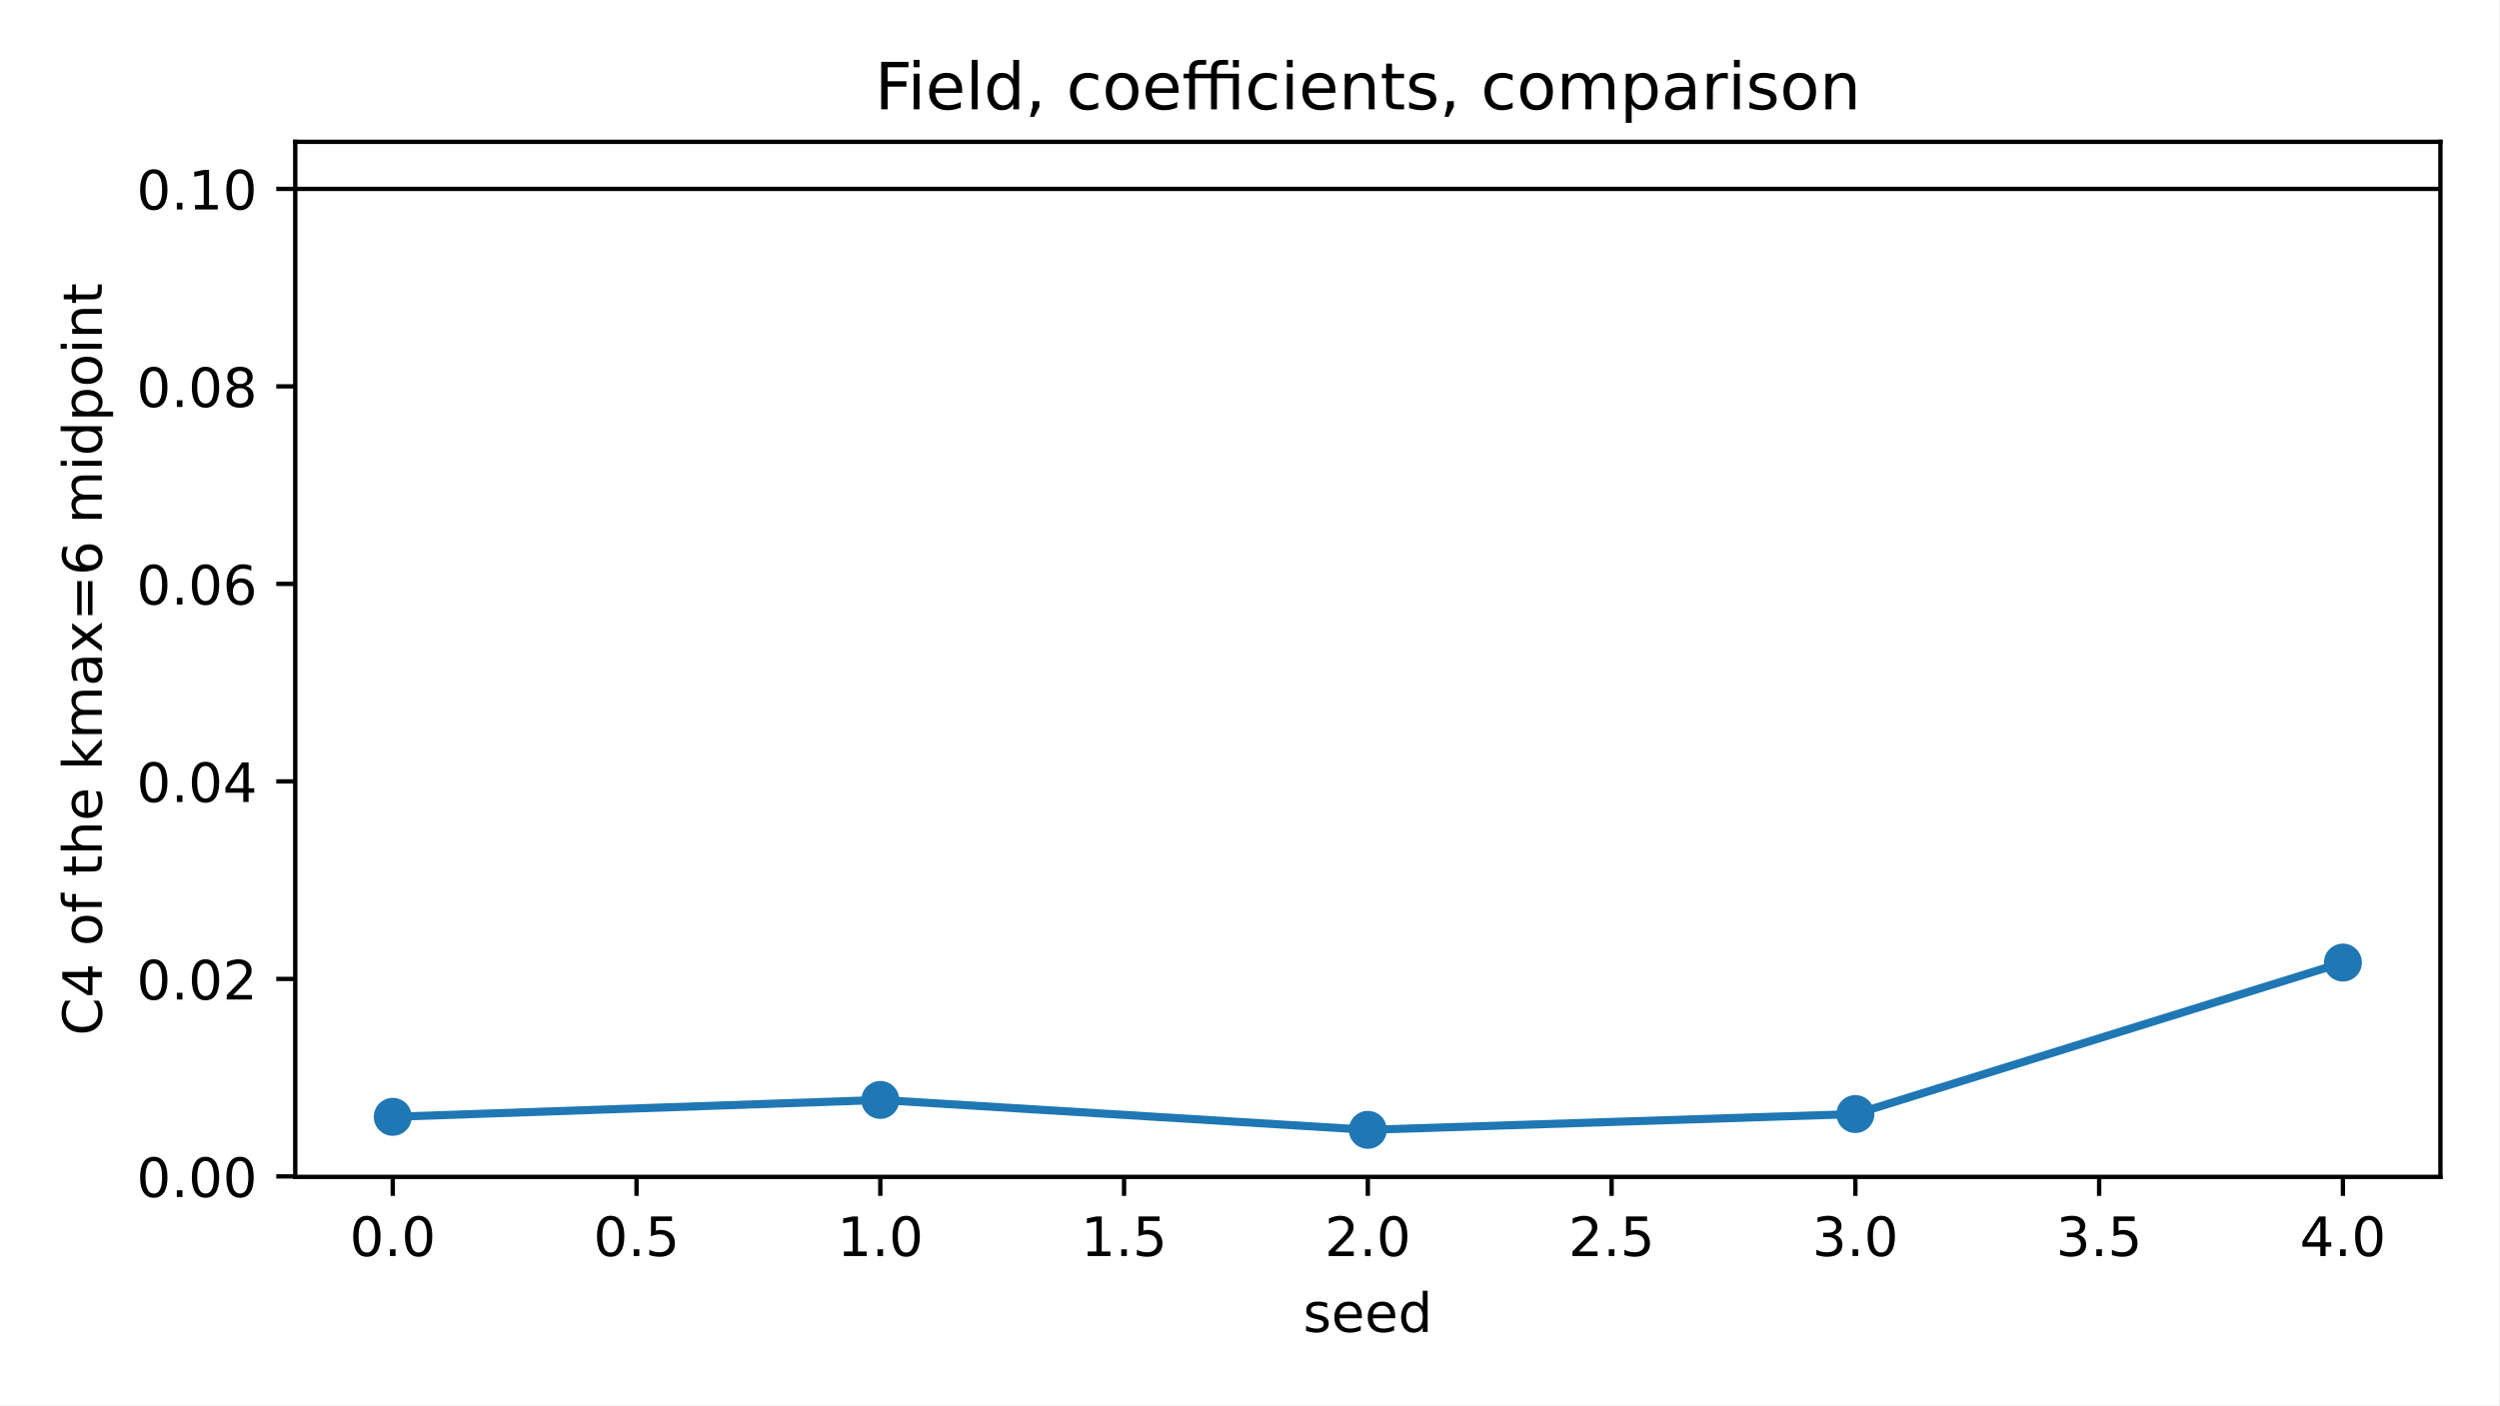
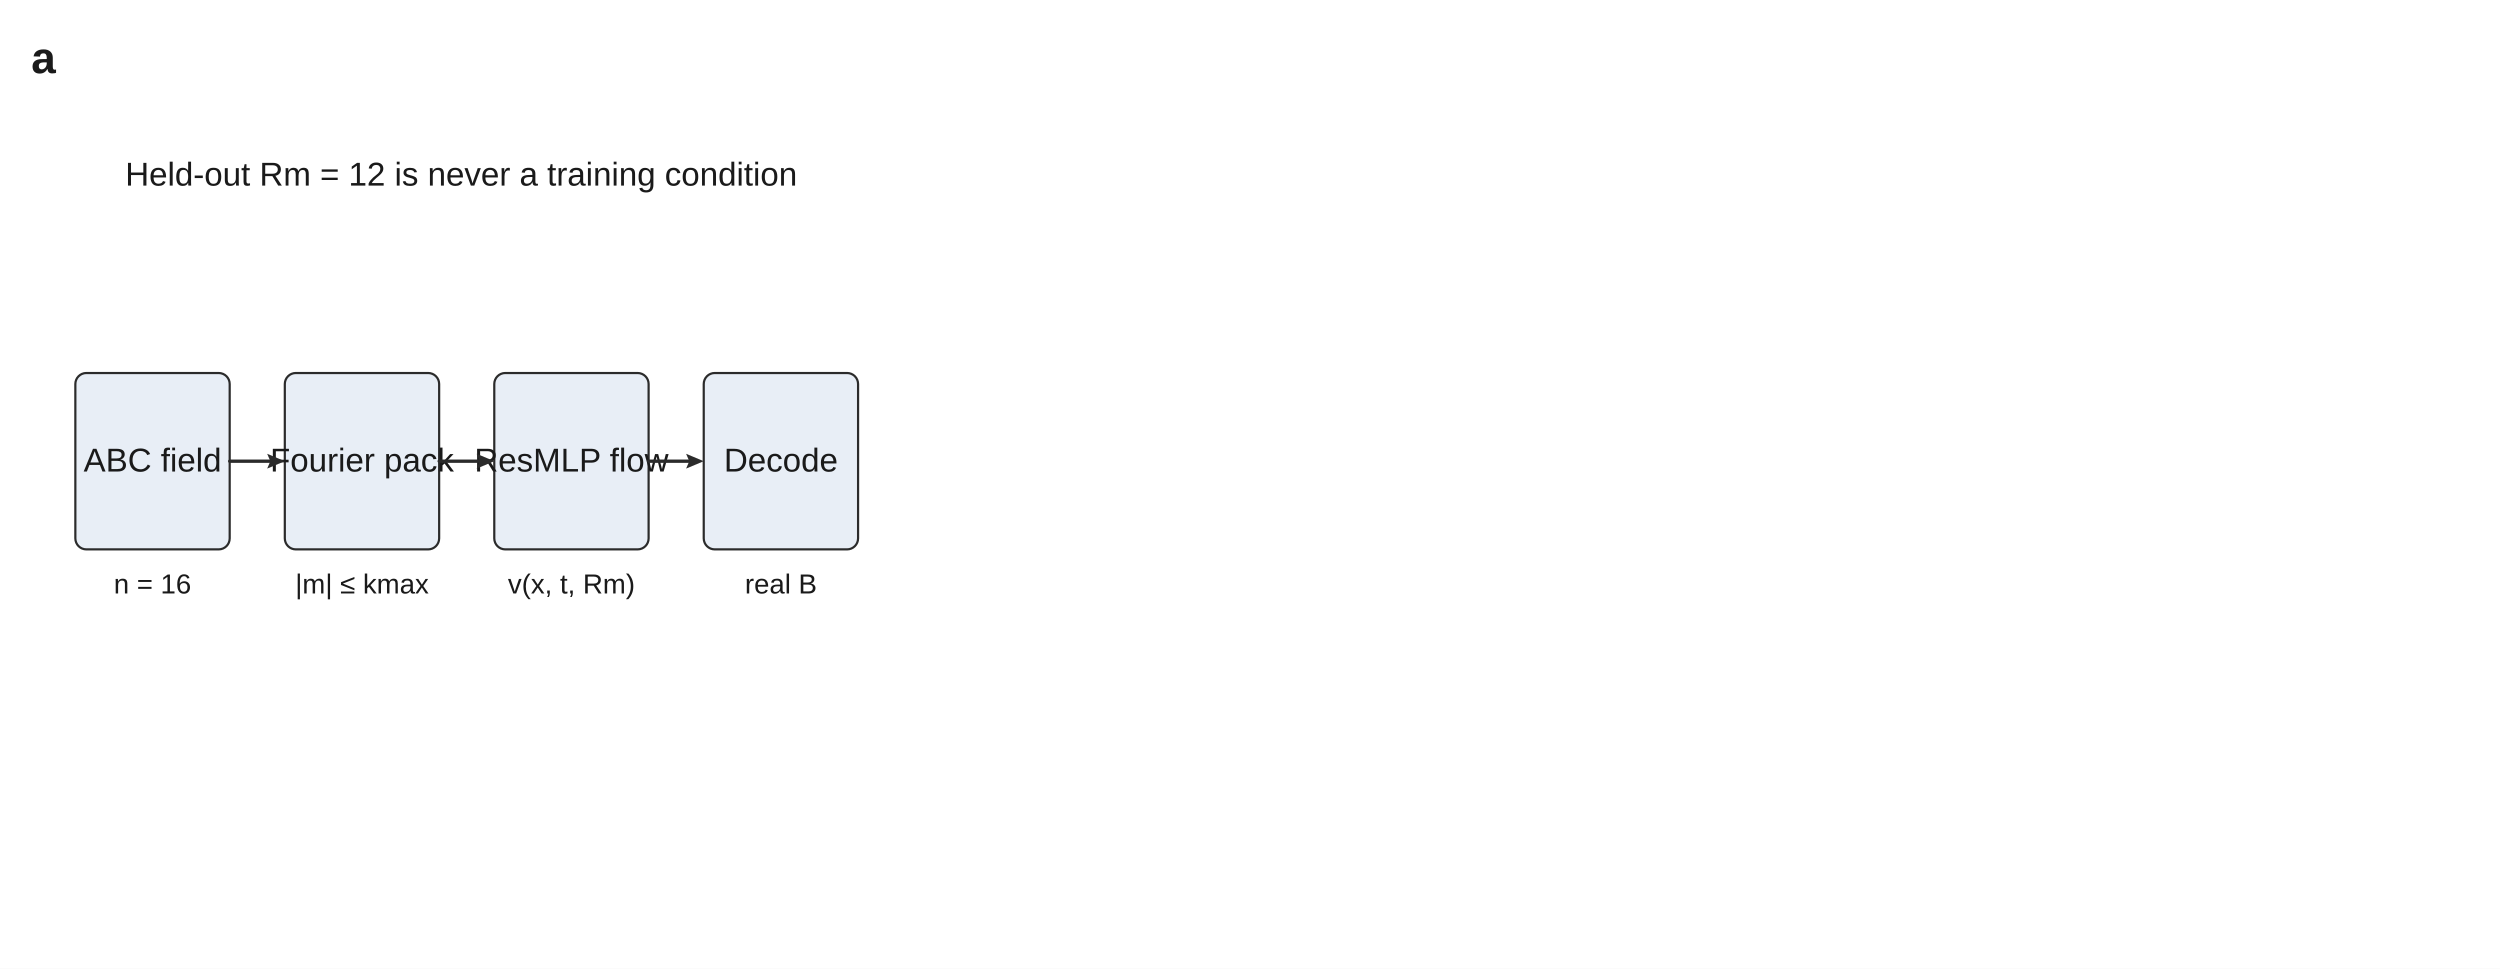
- <svg xmlns="http://www.w3.org/2000/svg" xmlns:xlink="http://www.w3.org/1999/xlink" width="460.8pt" height="259.2pt" viewBox="0 0 460.8 259.2" version="1.1">
-   <defs>
-     <style type="text/css">*{stroke-linejoin: round; stroke-linecap: butt}</style>
-   </defs>
-   <g id="figure_1">
-     <g id="patch_1">
-       <path d="M 0 259.2  L 460.8 259.2  L 460.8 0  L 0 0  z " style="fill: #ffffff" />
+ <svg xmlns="http://www.w3.org/2000/svg" width="160mm" height="62mm" viewBox="0 0 453.543 175.748" data-name="pipeline-panel">
+   <defs />
+   <rect x="0" y="0" width="453.543" height="175.748" fill="#fff" data-role="background" />
+   <g id="root">
+     <g transform="translate(5.669291 5.669291)" data-panel="a">
+       <text x="0" y="7.6" font-family="Arial, Helvetica, sans-serif" font-size="8" font-weight="bold" fill="#1a1a1a" text-anchor="start" data-role="panel">
+         <tspan x="0">a</tspan>
+       </text>
+       <g data-part="box">
+         <rect x="8" y="62" width="28" height="32" rx="2" ry="2" fill="#e8eef6" stroke="#2b2b2b" stroke-width="0.4" stroke-linecap="round" stroke-linejoin="round" />
+         <text x="22" y="78" font-family="Arial, Helvetica, sans-serif" font-size="6" font-weight="normal" fill="#1a1a1a" text-anchor="middle" data-role="label" transform="translate(0 1.875)">
+           <tspan x="22">ABC field</tspan>
+         </text>
+       </g>
+       <text x="22" y="102" font-family="Arial, Helvetica, sans-serif" font-size="5" font-weight="normal" fill="#1a1a1a" text-anchor="middle" data-role="label">
+         <tspan x="22">n = 16</tspan>
+       </text>
+       <g data-part="box">
+         <rect x="46" y="62" width="28" height="32" rx="2" ry="2" fill="#e8eef6" stroke="#2b2b2b" stroke-width="0.4" stroke-linecap="round" stroke-linejoin="round" />
+         <text x="60" y="78" font-family="Arial, Helvetica, sans-serif" font-size="6" font-weight="normal" fill="#1a1a1a" text-anchor="middle" data-role="label" transform="translate(0 1.875)">
+           <tspan x="60">Fourier pack</tspan>
+         </text>
+       </g>
+       <text x="60" y="102" font-family="Arial, Helvetica, sans-serif" font-size="5" font-weight="normal" fill="#1a1a1a" text-anchor="middle" data-role="label">
+         <tspan x="60">|m| ≤ kmax</tspan>
+       </text>
+       <g data-part="box">
+         <rect x="84" y="62" width="28" height="32" rx="2" ry="2" fill="#e8eef6" stroke="#2b2b2b" stroke-width="0.4" stroke-linecap="round" stroke-linejoin="round" />
+         <text x="98" y="78" font-family="Arial, Helvetica, sans-serif" font-size="6" font-weight="normal" fill="#1a1a1a" text-anchor="middle" data-role="label" transform="translate(0 1.875)">
+           <tspan x="98">ResMLP flow</tspan>
+         </text>
+       </g>
+       <text x="98" y="102" font-family="Arial, Helvetica, sans-serif" font-size="5" font-weight="normal" fill="#1a1a1a" text-anchor="middle" data-role="label">
+         <tspan x="98">v(x, t, Rm)</tspan>
+       </text>
+       <g data-part="box">
+         <rect x="122" y="62" width="28" height="32" rx="2" ry="2" fill="#e8eef6" stroke="#2b2b2b" stroke-width="0.4" stroke-linecap="round" stroke-linejoin="round" />
+         <text x="136" y="78" font-family="Arial, Helvetica, sans-serif" font-size="6" font-weight="normal" fill="#1a1a1a" text-anchor="middle" data-role="label" transform="translate(0 1.875)">
+           <tspan x="136">Decode</tspan>
+         </text>
+       </g>
+       <text x="136" y="102" font-family="Arial, Helvetica, sans-serif" font-size="5" font-weight="normal" fill="#1a1a1a" text-anchor="middle" data-role="label">
+         <tspan x="136">real B</tspan>
+       </text>
+       <text x="78" y="28" font-family="Arial, Helvetica, sans-serif" font-size="6" font-weight="normal" fill="#1a1a1a" text-anchor="middle" data-role="label">
+         <tspan x="78">Held-out Rm = 12 is never a training condition</tspan>
+       </text>
    </g>
-     <g id="axes_1">
-       <g id="patch_2">
-         <path d="M 54.442 217.078  L 450 217.078  L 450 26.16  L 54.442 26.16  z " style="fill: #ffffff" />
-       </g>
-       <g id="matplotlib.axis_1">
-         <g id="xtick_1">
-           <g id="line2d_1">
-             <defs>
-               <path id="m1d5f044902" d="M 0 0  L 0 3.5  " style="stroke: #000000; stroke-width: 0.8" />
-             </defs>
-             <g>
-               <use xlink:href="#m1d5f044902" x="72.422" y="217.078" style="stroke: #000000; stroke-width: 0.8" />
-             </g>
-           </g>
-           <g id="text_1">
-             <g transform="translate(64.47067 231.6753) scale(0.1 -0.1)">
-               <defs>
-                 <path id="DejaVuSans-13" d="M 2034 4250  Q 1547 4250 1301 3770  Q 1056 3291 1056 2328  Q 1056 1369 1301 889  Q 1547 409 2034 409  Q 2525 409 2770 889  Q 3016 1369 3016 2328  Q 3016 3291 2770 3770  Q 2525 4250 2034 4250  z M 2034 4750  Q 2819 4750 3233 4129  Q 3647 3509 3647 2328  Q 3647 1150 3233 529  Q 2819 -91 2034 -91  Q 1250 -91 836 529  Q 422 1150 422 2328  Q 422 3509 836 4129  Q 1250 4750 2034 4750  z " transform="scale(0.015625)" />
-                 <path id="DejaVuSans-11" d="M 684 794  L 1344 794  L 1344 0  L 684 0  L 684 794  z " transform="scale(0.015625)" />
-               </defs>
-               <use xlink:href="#DejaVuSans-13" />
-               <use xlink:href="#DejaVuSans-11" transform="translate(63.625 0)" />
-               <use xlink:href="#DejaVuSans-13" transform="translate(95.40625 0)" />
-             </g>
-           </g>
-         </g>
-         <g id="xtick_2">
-           <g id="line2d_2">
-             <g>
-               <use xlink:href="#m1d5f044902" x="117.372" y="217.078" style="stroke: #000000; stroke-width: 0.8" />
-             </g>
-           </g>
-           <g id="text_2">
-             <g transform="translate(109.4204 231.6753) scale(0.1 -0.1)">
-               <defs>
-                 <path id="DejaVuSans-18" d="M 691 4666  L 3169 4666  L 3169 4134  L 1269 4134  L 1269 2991  Q 1406 3038 1543 3061  Q 1681 3084 1819 3084  Q 2600 3084 3056 2656  Q 3513 2228 3513 1497  Q 3513 744 3044 326  Q 2575 -91 1722 -91  Q 1428 -91 1123 -41  Q 819 9 494 109  L 494 744  Q 775 591 1075 516  Q 1375 441 1709 441  Q 2250 441 2565 725  Q 2881 1009 2881 1497  Q 2881 1984 2565 2268  Q 2250 2553 1709 2553  Q 1456 2553 1204 2497  Q 953 2441 691 2322  L 691 4666  z " transform="scale(0.015625)" />
-               </defs>
-               <use xlink:href="#DejaVuSans-13" />
-               <use xlink:href="#DejaVuSans-11" transform="translate(63.625 0)" />
-               <use xlink:href="#DejaVuSans-18" transform="translate(95.40625 0)" />
-             </g>
-           </g>
-         </g>
-         <g id="xtick_3">
-           <g id="line2d_3">
-             <g>
-               <use xlink:href="#m1d5f044902" x="162.322" y="217.078" style="stroke: #000000; stroke-width: 0.8" />
-             </g>
-           </g>
-           <g id="text_3">
-             <g transform="translate(154.3701 231.6753) scale(0.1 -0.1)">
-               <defs>
-                 <path id="DejaVuSans-14" d="M 794 531  L 1825 531  L 1825 4091  L 703 3866  L 703 4441  L 1819 4666  L 2450 4666  L 2450 531  L 3481 531  L 3481 0  L 794 0  L 794 531  z " transform="scale(0.015625)" />
-               </defs>
-               <use xlink:href="#DejaVuSans-14" />
-               <use xlink:href="#DejaVuSans-11" transform="translate(63.625 0)" />
-               <use xlink:href="#DejaVuSans-13" transform="translate(95.40625 0)" />
-             </g>
-           </g>
-         </g>
-         <g id="xtick_4">
-           <g id="line2d_4">
-             <g>
-               <use xlink:href="#m1d5f044902" x="207.271" y="217.078" style="stroke: #000000; stroke-width: 0.8" />
-             </g>
-           </g>
-           <g id="text_4">
-             <g transform="translate(199.3199 231.6753) scale(0.1 -0.1)">
-               <use xlink:href="#DejaVuSans-14" />
-               <use xlink:href="#DejaVuSans-11" transform="translate(63.625 0)" />
-               <use xlink:href="#DejaVuSans-18" transform="translate(95.40625 0)" />
-             </g>
-           </g>
-         </g>
-         <g id="xtick_5">
-           <g id="line2d_5">
-             <g>
-               <use xlink:href="#m1d5f044902" x="252.221" y="217.078" style="stroke: #000000; stroke-width: 0.8" />
-             </g>
-           </g>
-           <g id="text_5">
-             <g transform="translate(244.2696 231.6753) scale(0.1 -0.1)">
-               <defs>
-                 <path id="DejaVuSans-15" d="M 1228 531  L 3431 531  L 3431 0  L 469 0  L 469 531  Q 828 903 1448 1529  Q 2069 2156 2228 2338  Q 2531 2678 2651 2914  Q 2772 3150 2772 3378  Q 2772 3750 2511 3984  Q 2250 4219 1831 4219  Q 1534 4219 1204 4116  Q 875 4013 500 3803  L 500 4441  Q 881 4594 1212 4672  Q 1544 4750 1819 4750  Q 2544 4750 2975 4387  Q 3406 4025 3406 3419  Q 3406 3131 3298 2873  Q 3191 2616 2906 2266  Q 2828 2175 2409 1742  Q 1991 1309 1228 531  z " transform="scale(0.015625)" />
-               </defs>
-               <use xlink:href="#DejaVuSans-15" />
-               <use xlink:href="#DejaVuSans-11" transform="translate(63.625 0)" />
-               <use xlink:href="#DejaVuSans-13" transform="translate(95.40625 0)" />
-             </g>
-           </g>
-         </g>
-         <g id="xtick_6">
-           <g id="line2d_6">
-             <g>
-               <use xlink:href="#m1d5f044902" x="297.171" y="217.078" style="stroke: #000000; stroke-width: 0.8" />
-             </g>
-           </g>
-           <g id="text_6">
-             <g transform="translate(289.2193 231.6753) scale(0.1 -0.1)">
-               <use xlink:href="#DejaVuSans-15" />
-               <use xlink:href="#DejaVuSans-11" transform="translate(63.625 0)" />
-               <use xlink:href="#DejaVuSans-18" transform="translate(95.40625 0)" />
-             </g>
-           </g>
-         </g>
-         <g id="xtick_7">
-           <g id="line2d_7">
-             <g>
-               <use xlink:href="#m1d5f044902" x="342.121" y="217.078" style="stroke: #000000; stroke-width: 0.8" />
-             </g>
-           </g>
-           <g id="text_7">
-             <g transform="translate(334.1691 231.6753) scale(0.1 -0.1)">
-               <defs>
-                 <path id="DejaVuSans-16" d="M 2597 2516  Q 3050 2419 3304 2112  Q 3559 1806 3559 1356  Q 3559 666 3084 287  Q 2609 -91 1734 -91  Q 1441 -91 1130 -33  Q 819 25 488 141  L 488 750  Q 750 597 1062 519  Q 1375 441 1716 441  Q 2309 441 2620 675  Q 2931 909 2931 1356  Q 2931 1769 2642 2001  Q 2353 2234 1838 2234  L 1294 2234  L 1294 2753  L 1863 2753  Q 2328 2753 2575 2939  Q 2822 3125 2822 3475  Q 2822 3834 2567 4026  Q 2313 4219 1838 4219  Q 1578 4219 1281 4162  Q 984 4106 628 3988  L 628 4550  Q 988 4650 1302 4700  Q 1616 4750 1894 4750  Q 2613 4750 3031 4423  Q 3450 4097 3450 3541  Q 3450 3153 3228 2886  Q 3006 2619 2597 2516  z " transform="scale(0.015625)" />
-               </defs>
-               <use xlink:href="#DejaVuSans-16" />
-               <use xlink:href="#DejaVuSans-11" transform="translate(63.625 0)" />
-               <use xlink:href="#DejaVuSans-13" transform="translate(95.40625 0)" />
-             </g>
-           </g>
-         </g>
-         <g id="xtick_8">
-           <g id="line2d_8">
-             <g>
-               <use xlink:href="#m1d5f044902" x="387.07" y="217.078" style="stroke: #000000; stroke-width: 0.8" />
-             </g>
-           </g>
-           <g id="text_8">
-             <g transform="translate(379.1188 231.6753) scale(0.1 -0.1)">
-               <use xlink:href="#DejaVuSans-16" />
-               <use xlink:href="#DejaVuSans-11" transform="translate(63.625 0)" />
-               <use xlink:href="#DejaVuSans-18" transform="translate(95.40625 0)" />
-             </g>
-           </g>
-         </g>
-         <g id="xtick_9">
-           <g id="line2d_9">
-             <g>
-               <use xlink:href="#m1d5f044902" x="432.02" y="217.078" style="stroke: #000000; stroke-width: 0.8" />
-             </g>
-           </g>
-           <g id="text_9">
-             <g transform="translate(424.0685 231.6753) scale(0.1 -0.1)">
-               <defs>
-                 <path id="DejaVuSans-17" d="M 2419 4116  L 825 1625  L 2419 1625  L 2419 4116  z M 2253 4666  L 3047 4666  L 3047 1625  L 3713 1625  L 3713 1100  L 3047 1100  L 3047 0  L 2419 0  L 2419 1100  L 313 1100  L 313 1709  L 2253 4666  z " transform="scale(0.015625)" />
-               </defs>
-               <use xlink:href="#DejaVuSans-17" />
-               <use xlink:href="#DejaVuSans-11" transform="translate(63.625 0)" />
-               <use xlink:href="#DejaVuSans-13" transform="translate(95.40625 0)" />
-             </g>
-           </g>
-         </g>
-         <g id="text_10">
-           <g transform="translate(240.2891 245.6761) scale(0.1 -0.1)">
-             <defs>
-               <path id="DejaVuSans-56" d="M 2834 3397  L 2834 2853  Q 2591 2978 2328 3040  Q 2066 3103 1784 3103  Q 1356 3103 1142 2972  Q 928 2841 928 2578  Q 928 2378 1081 2264  Q 1234 2150 1697 2047  L 1894 2003  Q 2506 1872 2764 1633  Q 3022 1394 3022 966  Q 3022 478 2636 193  Q 2250 -91 1575 -91  Q 1294 -91 989 -36  Q 684 19 347 128  L 347 722  Q 666 556 975 473  Q 1284 391 1588 391  Q 1994 391 2212 530  Q 2431 669 2431 922  Q 2431 1156 2273 1281  Q 2116 1406 1581 1522  L 1381 1569  Q 847 1681 609 1914  Q 372 2147 372 2553  Q 372 3047 722 3315  Q 1072 3584 1716 3584  Q 2034 3584 2315 3537  Q 2597 3491 2834 3397  z " transform="scale(0.015625)" />
-               <path id="DejaVuSans-48" d="M 3597 1894  L 3597 1613  L 953 1613  Q 991 1019 1311 708  Q 1631 397 2203 397  Q 2534 397 2845 478  Q 3156 559 3463 722  L 3463 178  Q 3153 47 2828 -22  Q 2503 -91 2169 -91  Q 1331 -91 842 396  Q 353 884 353 1716  Q 353 2575 817 3079  Q 1281 3584 2069 3584  Q 2775 3584 3186 3129  Q 3597 2675 3597 1894  z M 3022 2063  Q 3016 2534 2758 2815  Q 2500 3097 2075 3097  Q 1594 3097 1305 2825  Q 1016 2553 972 2059  L 3022 2063  z " transform="scale(0.015625)" />
-               <path id="DejaVuSans-47" d="M 2906 2969  L 2906 4863  L 3481 4863  L 3481 0  L 2906 0  L 2906 525  Q 2725 213 2448 61  Q 2172 -91 1784 -91  Q 1150 -91 751 415  Q 353 922 353 1747  Q 353 2572 751 3078  Q 1150 3584 1784 3584  Q 2172 3584 2448 3432  Q 2725 3281 2906 2969  z M 947 1747  Q 947 1113 1208 752  Q 1469 391 1925 391  Q 2381 391 2643 752  Q 2906 1113 2906 1747  Q 2906 2381 2643 2742  Q 2381 3103 1925 3103  Q 1469 3103 1208 2742  Q 947 2381 947 1747  z " transform="scale(0.015625)" />
-             </defs>
-             <use xlink:href="#DejaVuSans-56" />
-             <use xlink:href="#DejaVuSans-48" transform="translate(52.09375 0)" />
-             <use xlink:href="#DejaVuSans-48" transform="translate(113.625 0)" />
-             <use xlink:href="#DejaVuSans-47" transform="translate(175.1562 0)" />
-           </g>
-         </g>
-       </g>
-       <g id="matplotlib.axis_2">
-         <g id="ytick_1">
-           <g id="line2d_10">
-             <defs>
-               <path id="mf88b1a1cca" d="M 0 0  L -3.5 0  " style="stroke: #000000; stroke-width: 0.8" />
-             </defs>
-             <g>
-               <use xlink:href="#mf88b1a1cca" x="54.442" y="216.992" style="stroke: #000000; stroke-width: 0.8" />
-             </g>
-           </g>
-           <g id="text_11">
-             <g transform="translate(25.17672 220.7904) scale(0.1 -0.1)">
-               <use xlink:href="#DejaVuSans-13" />
-               <use xlink:href="#DejaVuSans-11" transform="translate(63.625 0)" />
-               <use xlink:href="#DejaVuSans-13" transform="translate(95.40625 0)" />
-               <use xlink:href="#DejaVuSans-13" transform="translate(159.0312 0)" />
-             </g>
-           </g>
-         </g>
-         <g id="ytick_2">
-           <g id="line2d_11">
-             <g>
-               <use xlink:href="#mf88b1a1cca" x="54.442" y="180.561" style="stroke: #000000; stroke-width: 0.8" />
-             </g>
-           </g>
-           <g id="text_12">
-             <g transform="translate(25.17672 184.3597) scale(0.1 -0.1)">
-               <use xlink:href="#DejaVuSans-13" />
-               <use xlink:href="#DejaVuSans-11" transform="translate(63.625 0)" />
-               <use xlink:href="#DejaVuSans-13" transform="translate(95.40625 0)" />
-               <use xlink:href="#DejaVuSans-15" transform="translate(159.0312 0)" />
-             </g>
-           </g>
-         </g>
-         <g id="ytick_3">
-           <g id="line2d_12">
-             <g>
-               <use xlink:href="#mf88b1a1cca" x="54.442" y="144.13" style="stroke: #000000; stroke-width: 0.8" />
-             </g>
-           </g>
-           <g id="text_13">
-             <g transform="translate(25.17672 147.929) scale(0.1 -0.1)">
-               <use xlink:href="#DejaVuSans-13" />
-               <use xlink:href="#DejaVuSans-11" transform="translate(63.625 0)" />
-               <use xlink:href="#DejaVuSans-13" transform="translate(95.40625 0)" />
-               <use xlink:href="#DejaVuSans-17" transform="translate(159.0312 0)" />
-             </g>
-           </g>
-         </g>
-         <g id="ytick_4">
-           <g id="line2d_13">
-             <g>
-               <use xlink:href="#mf88b1a1cca" x="54.442" y="107.699" style="stroke: #000000; stroke-width: 0.8" />
-             </g>
-           </g>
-           <g id="text_14">
-             <g transform="translate(25.17672 111.4983) scale(0.1 -0.1)">
-               <defs>
-                 <path id="DejaVuSans-19" d="M 2113 2584  Q 1688 2584 1439 2293  Q 1191 2003 1191 1497  Q 1191 994 1439 701  Q 1688 409 2113 409  Q 2538 409 2786 701  Q 3034 994 3034 1497  Q 3034 2003 2786 2293  Q 2538 2584 2113 2584  z M 3366 4563  L 3366 3988  Q 3128 4100 2886 4159  Q 2644 4219 2406 4219  Q 1781 4219 1451 3797  Q 1122 3375 1075 2522  Q 1259 2794 1537 2939  Q 1816 3084 2150 3084  Q 2853 3084 3261 2657  Q 3669 2231 3669 1497  Q 3669 778 3244 343  Q 2819 -91 2113 -91  Q 1303 -91 875 529  Q 447 1150 447 2328  Q 447 3434 972 4092  Q 1497 4750 2381 4750  Q 2619 4750 2861 4703  Q 3103 4656 3366 4563  z " transform="scale(0.015625)" />
-               </defs>
-               <use xlink:href="#DejaVuSans-13" />
-               <use xlink:href="#DejaVuSans-11" transform="translate(63.625 0)" />
-               <use xlink:href="#DejaVuSans-13" transform="translate(95.40625 0)" />
-               <use xlink:href="#DejaVuSans-19" transform="translate(159.0312 0)" />
-             </g>
-           </g>
-         </g>
-         <g id="ytick_5">
-           <g id="line2d_14">
-             <g>
-               <use xlink:href="#mf88b1a1cca" x="54.442" y="71.269" style="stroke: #000000; stroke-width: 0.8" />
-             </g>
-           </g>
-           <g id="text_15">
-             <g transform="translate(25.17672 75.06759) scale(0.1 -0.1)">
-               <defs>
-                 <path id="DejaVuSans-1b" d="M 2034 2216  Q 1584 2216 1326 1975  Q 1069 1734 1069 1313  Q 1069 891 1326 650  Q 1584 409 2034 409  Q 2484 409 2743 651  Q 3003 894 3003 1313  Q 3003 1734 2745 1975  Q 2488 2216 2034 2216  z M 1403 2484  Q 997 2584 770 2862  Q 544 3141 544 3541  Q 544 4100 942 4425  Q 1341 4750 2034 4750  Q 2731 4750 3128 4425  Q 3525 4100 3525 3541  Q 3525 3141 3298 2862  Q 3072 2584 2669 2484  Q 3125 2378 3379 2068  Q 3634 1759 3634 1313  Q 3634 634 3220 271  Q 2806 -91 2034 -91  Q 1263 -91 848 271  Q 434 634 434 1313  Q 434 1759 690 2068  Q 947 2378 1403 2484  z M 1172 3481  Q 1172 3119 1398 2916  Q 1625 2713 2034 2713  Q 2441 2713 2670 2916  Q 2900 3119 2900 3481  Q 2900 3844 2670 4047  Q 2441 4250 2034 4250  Q 1625 4250 1398 4047  Q 1172 3844 1172 3481  z " transform="scale(0.015625)" />
-               </defs>
-               <use xlink:href="#DejaVuSans-13" />
-               <use xlink:href="#DejaVuSans-11" transform="translate(63.625 0)" />
-               <use xlink:href="#DejaVuSans-13" transform="translate(95.40625 0)" />
-               <use xlink:href="#DejaVuSans-1b" transform="translate(159.0312 0)" />
-             </g>
-           </g>
-         </g>
-         <g id="ytick_6">
-           <g id="line2d_15">
-             <g>
-               <use xlink:href="#mf88b1a1cca" x="54.442" y="34.838" style="stroke: #000000; stroke-width: 0.8" />
-             </g>
-           </g>
-           <g id="text_16">
-             <g transform="translate(25.17672 38.6369) scale(0.1 -0.1)">
-               <use xlink:href="#DejaVuSans-13" />
-               <use xlink:href="#DejaVuSans-11" transform="translate(63.625 0)" />
-               <use xlink:href="#DejaVuSans-14" transform="translate(95.40625 0)" />
-               <use xlink:href="#DejaVuSans-13" transform="translate(159.0312 0)" />
-             </g>
-           </g>
-         </g>
-         <g id="text_17">
-           <g transform="translate(18.77437 191.018) rotate(-90) scale(0.1 -0.1)">
-             <defs>
-               <path id="DejaVuSans-26" d="M 4122 4306  L 4122 3641  Q 3803 3938 3442 4084  Q 3081 4231 2675 4231  Q 1875 4231 1450 3742  Q 1025 3253 1025 2328  Q 1025 1406 1450 917  Q 1875 428 2675 428  Q 3081 428 3442 575  Q 3803 722 4122 1019  L 4122 359  Q 3791 134 3420 21  Q 3050 -91 2638 -91  Q 1578 -91 968 557  Q 359 1206 359 2328  Q 359 3453 968 4101  Q 1578 4750 2638 4750  Q 3056 4750 3426 4639  Q 3797 4528 4122 4306  z " transform="scale(0.015625)" />
-               <path id="DejaVuSans-3" transform="scale(0.015625)" />
-               <path id="DejaVuSans-52" d="M 1959 3097  Q 1497 3097 1228 2736  Q 959 2375 959 1747  Q 959 1119 1226 758  Q 1494 397 1959 397  Q 2419 397 2687 759  Q 2956 1122 2956 1747  Q 2956 2369 2687 2733  Q 2419 3097 1959 3097  z M 1959 3584  Q 2709 3584 3137 3096  Q 3566 2609 3566 1747  Q 3566 888 3137 398  Q 2709 -91 1959 -91  Q 1206 -91 779 398  Q 353 888 353 1747  Q 353 2609 779 3096  Q 1206 3584 1959 3584  z " transform="scale(0.015625)" />
-               <path id="DejaVuSans-49" d="M 2375 4863  L 2375 4384  L 1825 4384  Q 1516 4384 1395 4259  Q 1275 4134 1275 3809  L 1275 3500  L 2222 3500  L 2222 3053  L 1275 3053  L 1275 0  L 697 0  L 697 3053  L 147 3053  L 147 3500  L 697 3500  L 697 3744  Q 697 4328 969 4595  Q 1241 4863 1831 4863  L 2375 4863  z " transform="scale(0.015625)" />
-               <path id="DejaVuSans-57" d="M 1172 4494  L 1172 3500  L 2356 3500  L 2356 3053  L 1172 3053  L 1172 1153  Q 1172 725 1289 603  Q 1406 481 1766 481  L 2356 481  L 2356 0  L 1766 0  Q 1100 0 847 248  Q 594 497 594 1153  L 594 3053  L 172 3053  L 172 3500  L 594 3500  L 594 4494  L 1172 4494  z " transform="scale(0.015625)" />
-               <path id="DejaVuSans-4b" d="M 3513 2113  L 3513 0  L 2938 0  L 2938 2094  Q 2938 2591 2744 2837  Q 2550 3084 2163 3084  Q 1697 3084 1428 2787  Q 1159 2491 1159 1978  L 1159 0  L 581 0  L 581 4863  L 1159 4863  L 1159 2956  Q 1366 3272 1645 3428  Q 1925 3584 2291 3584  Q 2894 3584 3203 3211  Q 3513 2838 3513 2113  z " transform="scale(0.015625)" />
-               <path id="DejaVuSans-4e" d="M 581 4863  L 1159 4863  L 1159 1991  L 2875 3500  L 3609 3500  L 1753 1863  L 3688 0  L 2938 0  L 1159 1709  L 1159 0  L 581 0  L 581 4863  z " transform="scale(0.015625)" />
-               <path id="DejaVuSans-50" d="M 3328 2828  Q 3544 3216 3844 3400  Q 4144 3584 4550 3584  Q 5097 3584 5394 3201  Q 5691 2819 5691 2113  L 5691 0  L 5113 0  L 5113 2094  Q 5113 2597 4934 2840  Q 4756 3084 4391 3084  Q 3944 3084 3684 2787  Q 3425 2491 3425 1978  L 3425 0  L 2847 0  L 2847 2094  Q 2847 2600 2669 2842  Q 2491 3084 2119 3084  Q 1678 3084 1418 2786  Q 1159 2488 1159 1978  L 1159 0  L 581 0  L 581 3500  L 1159 3500  L 1159 2956  Q 1356 3278 1631 3431  Q 1906 3584 2284 3584  Q 2666 3584 2933 3390  Q 3200 3197 3328 2828  z " transform="scale(0.015625)" />
-               <path id="DejaVuSans-44" d="M 2194 1759  Q 1497 1759 1228 1600  Q 959 1441 959 1056  Q 959 750 1161 570  Q 1363 391 1709 391  Q 2188 391 2477 730  Q 2766 1069 2766 1631  L 2766 1759  L 2194 1759  z M 3341 1997  L 3341 0  L 2766 0  L 2766 531  Q 2569 213 2275 61  Q 1981 -91 1556 -91  Q 1019 -91 701 211  Q 384 513 384 1019  Q 384 1609 779 1909  Q 1175 2209 1959 2209  L 2766 2209  L 2766 2266  Q 2766 2663 2505 2880  Q 2244 3097 1772 3097  Q 1472 3097 1187 3025  Q 903 2953 641 2809  L 641 3341  Q 956 3463 1253 3523  Q 1550 3584 1831 3584  Q 2591 3584 2966 3190  Q 3341 2797 3341 1997  z " transform="scale(0.015625)" />
-               <path id="DejaVuSans-5b" d="M 3513 3500  L 2247 1797  L 3578 0  L 2900 0  L 1881 1375  L 863 0  L 184 0  L 1544 1831  L 300 3500  L 978 3500  L 1906 2253  L 2834 3500  L 3513 3500  z " transform="scale(0.015625)" />
-               <path id="DejaVuSans-20" d="M 678 2906  L 4684 2906  L 4684 2381  L 678 2381  L 678 2906  z M 678 1631  L 4684 1631  L 4684 1100  L 678 1100  L 678 1631  z " transform="scale(0.015625)" />
-               <path id="DejaVuSans-4c" d="M 603 3500  L 1178 3500  L 1178 0  L 603 0  L 603 3500  z M 603 4863  L 1178 4863  L 1178 4134  L 603 4134  L 603 4863  z " transform="scale(0.015625)" />
-               <path id="DejaVuSans-53" d="M 1159 525  L 1159 -1331  L 581 -1331  L 581 3500  L 1159 3500  L 1159 2969  Q 1341 3281 1617 3432  Q 1894 3584 2278 3584  Q 2916 3584 3314 3078  Q 3713 2572 3713 1747  Q 3713 922 3314 415  Q 2916 -91 2278 -91  Q 1894 -91 1617 61  Q 1341 213 1159 525  z M 3116 1747  Q 3116 2381 2855 2742  Q 2594 3103 2138 3103  Q 1681 3103 1420 2742  Q 1159 2381 1159 1747  Q 1159 1113 1420 752  Q 1681 391 2138 391  Q 2594 391 2855 752  Q 3116 1113 3116 1747  z " transform="scale(0.015625)" />
-               <path id="DejaVuSans-51" d="M 3513 2113  L 3513 0  L 2938 0  L 2938 2094  Q 2938 2591 2744 2837  Q 2550 3084 2163 3084  Q 1697 3084 1428 2787  Q 1159 2491 1159 1978  L 1159 0  L 581 0  L 581 3500  L 1159 3500  L 1159 2956  Q 1366 3272 1645 3428  Q 1925 3584 2291 3584  Q 2894 3584 3203 3211  Q 3513 2838 3513 2113  z " transform="scale(0.015625)" />
-             </defs>
-             <use xlink:href="#DejaVuSans-26" />
-             <use xlink:href="#DejaVuSans-17" transform="translate(69.82812 0)" />
-             <use xlink:href="#DejaVuSans-3" transform="translate(133.4531 0)" />
-             <use xlink:href="#DejaVuSans-52" transform="translate(165.2344 0)" />
-             <use xlink:href="#DejaVuSans-49" transform="translate(226.4219 0)" />
-             <use xlink:href="#DejaVuSans-3" transform="translate(261.625 0)" />
-             <use xlink:href="#DejaVuSans-57" transform="translate(293.4062 0)" />
-             <use xlink:href="#DejaVuSans-4b" transform="translate(332.6094 0)" />
-             <use xlink:href="#DejaVuSans-48" transform="translate(395.9844 0)" />
-             <use xlink:href="#DejaVuSans-3" transform="translate(457.5156 0)" />
-             <use xlink:href="#DejaVuSans-4e" transform="translate(489.2969 0)" />
-             <use xlink:href="#DejaVuSans-50" transform="translate(547.2031 0)" />
-             <use xlink:href="#DejaVuSans-44" transform="translate(644.6094 0)" />
-             <use xlink:href="#DejaVuSans-5b" transform="translate(705.8906 0)" />
-             <use xlink:href="#DejaVuSans-20" transform="translate(765.0781 0)" />
-             <use xlink:href="#DejaVuSans-19" transform="translate(848.875 0)" />
-             <use xlink:href="#DejaVuSans-3" transform="translate(912.5 0)" />
-             <use xlink:href="#DejaVuSans-50" transform="translate(944.2812 0)" />
-             <use xlink:href="#DejaVuSans-4c" transform="translate(1041.688 0)" />
-             <use xlink:href="#DejaVuSans-47" transform="translate(1069.469 0)" />
-             <use xlink:href="#DejaVuSans-53" transform="translate(1132.953 0)" />
-             <use xlink:href="#DejaVuSans-52" transform="translate(1196.438 0)" />
-             <use xlink:href="#DejaVuSans-4c" transform="translate(1257.625 0)" />
-             <use xlink:href="#DejaVuSans-51" transform="translate(1285.406 0)" />
-             <use xlink:href="#DejaVuSans-57" transform="translate(1348.781 0)" />
-           </g>
-         </g>
-       </g>
-       <g id="line2d_16">
-         <path d="M 72.422 206.002  L 162.322 202.887  L 252.221 208.4  L 342.121 205.487  L 432.02 177.548  " clip-path="url(#pa4500254cc)" style="fill: none; stroke: #1f77b4; stroke-width: 1.5; stroke-linecap: square" />
-         <defs>
-           <path id="m49c5039e69" d="M 0 3  C 0.796 3 1.559 2.684 2.121 2.121  C 2.684 1.559 3 0.796 3 0  C 3 -0.796 2.684 -1.559 2.121 -2.121  C 1.559 -2.684 0.796 -3 0 -3  C -0.796 -3 -1.559 -2.684 -2.121 -2.121  C -2.684 -1.559 -3 -0.796 -3 0  C -3 0.796 -2.684 1.559 -2.121 2.121  C -1.559 2.684 -0.796 3 0 3  z " style="stroke: #1f77b4" />
-         </defs>
-         <g clip-path="url(#pa4500254cc)">
-           <use xlink:href="#m49c5039e69" x="72.422" y="206.002" style="fill: #1f77b4; stroke: #1f77b4" />
-           <use xlink:href="#m49c5039e69" x="162.322" y="202.887" style="fill: #1f77b4; stroke: #1f77b4" />
-           <use xlink:href="#m49c5039e69" x="252.221" y="208.4" style="fill: #1f77b4; stroke: #1f77b4" />
-           <use xlink:href="#m49c5039e69" x="342.121" y="205.487" style="fill: #1f77b4; stroke: #1f77b4" />
-           <use xlink:href="#m49c5039e69" x="432.02" y="177.548" style="fill: #1f77b4; stroke: #1f77b4" />
-         </g>
-       </g>
-       <g id="line2d_17">
-         <path d="M 54.442 34.838  L 450 34.838  " clip-path="url(#pa4500254cc)" style="fill: none; stroke: #000000; stroke-width: 0.8; stroke-linecap: square" />
-       </g>
-       <g id="patch_3">
-         <path d="M 54.442 217.078  L 54.442 26.16  " style="fill: none; stroke: #000000; stroke-width: 0.8; stroke-linejoin: miter; stroke-linecap: square" />
-       </g>
-       <g id="patch_4">
-         <path d="M 450 217.078  L 450 26.16  " style="fill: none; stroke: #000000; stroke-width: 0.8; stroke-linejoin: miter; stroke-linecap: square" />
-       </g>
-       <g id="patch_5">
-         <path d="M 54.442 217.078  L 450 217.078  " style="fill: none; stroke: #000000; stroke-width: 0.8; stroke-linejoin: miter; stroke-linecap: square" />
-       </g>
-       <g id="patch_6">
-         <path d="M 54.442 26.16  L 450 26.16  " style="fill: none; stroke: #000000; stroke-width: 0.8; stroke-linejoin: miter; stroke-linecap: square" />
-       </g>
-       <g id="text_18">
-         <g transform="translate(161.3099 20.16) scale(0.12 -0.12)">
-           <defs>
-             <path id="DejaVuSans-29" d="M 628 4666  L 3309 4666  L 3309 4134  L 1259 4134  L 1259 2759  L 3109 2759  L 3109 2228  L 1259 2228  L 1259 0  L 628 0  L 628 4666  z " transform="scale(0.015625)" />
-             <path id="DejaVuSans-4f" d="M 603 4863  L 1178 4863  L 1178 0  L 603 0  L 603 4863  z " transform="scale(0.015625)" />
-             <path id="DejaVuSans-f" d="M 750 794  L 1409 794  L 1409 256  L 897 -744  L 494 -744  L 750 256  L 750 794  z " transform="scale(0.015625)" />
-             <path id="DejaVuSans-46" d="M 3122 3366  L 3122 2828  Q 2878 2963 2633 3030  Q 2388 3097 2138 3097  Q 1578 3097 1268 2742  Q 959 2388 959 1747  Q 959 1106 1268 751  Q 1578 397 2138 397  Q 2388 397 2633 464  Q 2878 531 3122 666  L 3122 134  Q 2881 22 2623 -34  Q 2366 -91 2075 -91  Q 1284 -91 818 406  Q 353 903 353 1747  Q 353 2603 823 3093  Q 1294 3584 2113 3584  Q 2378 3584 2631 3529  Q 2884 3475 3122 3366  z " transform="scale(0.015625)" />
-             <path id="DejaVuSans-13b1" d="M 2375 4863  L 2375 4384  L 1825 4384  Q 1516 4384 1394 4259  Q 1275 4134 1275 3809  L 1275 3500  L 2853 3500  L 2853 3744  Q 2853 4328 3125 4594  Q 3213 4681 3334 4741  Q 3578 4863 3988 4863  L 4531 4863  L 4531 4384  L 3981 4384  Q 3672 4384 3551 4259  Q 3431 4134 3431 3809  L 3431 3500  L 5588 3500  L 5588 0  L 5009 0  L 5009 3053  L 3431 3053  L 3431 0  L 2853 0  L 2853 3053  L 1275 3053  L 1275 0  L 697 0  L 697 3053  L 147 3053  L 147 3500  L 697 3500  L 697 3744  Q 697 4328 969 4595  Q 1241 4863 1831 4863  L 2375 4863  z M 5009 4856  L 5588 4856  L 5588 4128  L 5009 4128  L 5009 4856  z " transform="scale(0.015625)" />
-             <path id="DejaVuSans-55" d="M 2631 2963  Q 2534 3019 2420 3045  Q 2306 3072 2169 3072  Q 1681 3072 1420 2755  Q 1159 2438 1159 1844  L 1159 0  L 581 0  L 581 3500  L 1159 3500  L 1159 2956  Q 1341 3275 1631 3429  Q 1922 3584 2338 3584  Q 2397 3584 2469 3576  Q 2541 3569 2628 3553  L 2631 2963  z " transform="scale(0.015625)" />
-           </defs>
-           <use xlink:href="#DejaVuSans-29" />
-           <use xlink:href="#DejaVuSans-4c" transform="translate(50.23438 0)" />
-           <use xlink:href="#DejaVuSans-48" transform="translate(78.01562 0)" />
-           <use xlink:href="#DejaVuSans-4f" transform="translate(139.5469 0)" />
-           <use xlink:href="#DejaVuSans-47" transform="translate(167.3281 0)" />
-           <use xlink:href="#DejaVuSans-f" transform="translate(230.8125 0)" />
-           <use xlink:href="#DejaVuSans-3" transform="translate(262.5938 0)" />
-           <use xlink:href="#DejaVuSans-46" transform="translate(294.375 0)" />
-           <use xlink:href="#DejaVuSans-52" transform="translate(349.3594 0)" />
-           <use xlink:href="#DejaVuSans-48" transform="translate(410.5469 0)" />
-           <use xlink:href="#DejaVuSans-13b1" transform="translate(472.0781 0)" />
-           <use xlink:href="#DejaVuSans-46" transform="translate(568.7656 0)" />
-           <use xlink:href="#DejaVuSans-4c" transform="translate(623.75 0)" />
-           <use xlink:href="#DejaVuSans-48" transform="translate(651.5312 0)" />
-           <use xlink:href="#DejaVuSans-51" transform="translate(713.0625 0)" />
-           <use xlink:href="#DejaVuSans-57" transform="translate(776.4375 0)" />
-           <use xlink:href="#DejaVuSans-56" transform="translate(815.6406 0)" />
-           <use xlink:href="#DejaVuSans-f" transform="translate(867.7344 0)" />
-           <use xlink:href="#DejaVuSans-3" transform="translate(899.5156 0)" />
-           <use xlink:href="#DejaVuSans-46" transform="translate(931.2969 0)" />
-           <use xlink:href="#DejaVuSans-52" transform="translate(986.2812 0)" />
-           <use xlink:href="#DejaVuSans-50" transform="translate(1047.469 0)" />
-           <use xlink:href="#DejaVuSans-53" transform="translate(1144.875 0)" />
-           <use xlink:href="#DejaVuSans-44" transform="translate(1208.359 0)" />
-           <use xlink:href="#DejaVuSans-55" transform="translate(1269.641 0)" />
-           <use xlink:href="#DejaVuSans-4c" transform="translate(1310.75 0)" />
-           <use xlink:href="#DejaVuSans-56" transform="translate(1338.531 0)" />
-           <use xlink:href="#DejaVuSans-52" transform="translate(1390.625 0)" />
-           <use xlink:href="#DejaVuSans-51" transform="translate(1451.812 0)" />
-         </g>
-       </g>
+     <g data-part="arrow">
+       <path d="M41.669,83.669 L49.109,83.669" fill="none" stroke="#2b2b2b" stroke-width="0.6" stroke-linecap="round" stroke-linejoin="round" data-part="arrow-shaft" />
+       <polygon points="51.669,83.669 48.469,85.013 49.045,83.669 48.469,82.325" fill="#2b2b2b" stroke="none" data-part="arrowhead" />
+     </g>
+     <g data-part="arrow">
+       <path d="M79.669,83.669 L87.109,83.669" fill="none" stroke="#2b2b2b" stroke-width="0.6" stroke-linecap="round" stroke-linejoin="round" data-part="arrow-shaft" />
+       <polygon points="89.669,83.669 86.469,85.013 87.045,83.669 86.469,82.325" fill="#2b2b2b" stroke="none" data-part="arrowhead" />
+     </g>
+     <g data-part="arrow">
+       <path d="M117.669,83.669 L125.109,83.669" fill="none" stroke="#2b2b2b" stroke-width="0.6" stroke-linecap="round" stroke-linejoin="round" data-part="arrow-shaft" />
+       <polygon points="127.669,83.669 124.469,85.013 125.045,83.669 124.469,82.325" fill="#2b2b2b" stroke="none" data-part="arrowhead" />
    </g>
  </g>
-   <defs>
-     <clipPath id="pa4500254cc">
-       <rect x="54.442" y="26.16" width="395.558" height="190.918" />
-     </clipPath>
-   </defs>
</svg>
